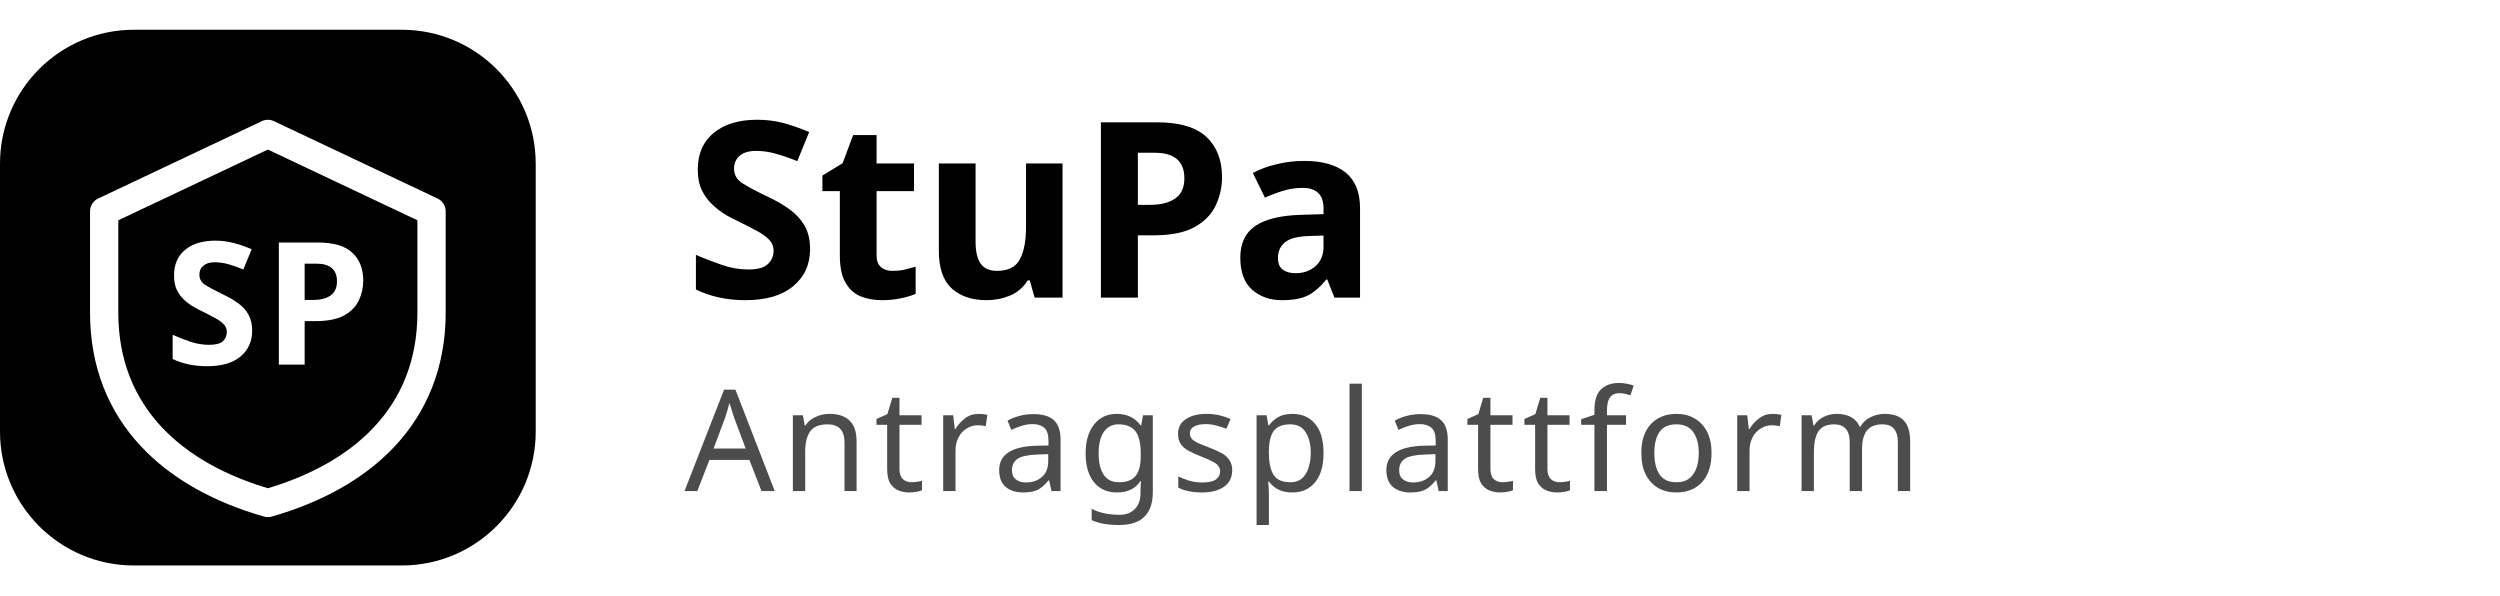
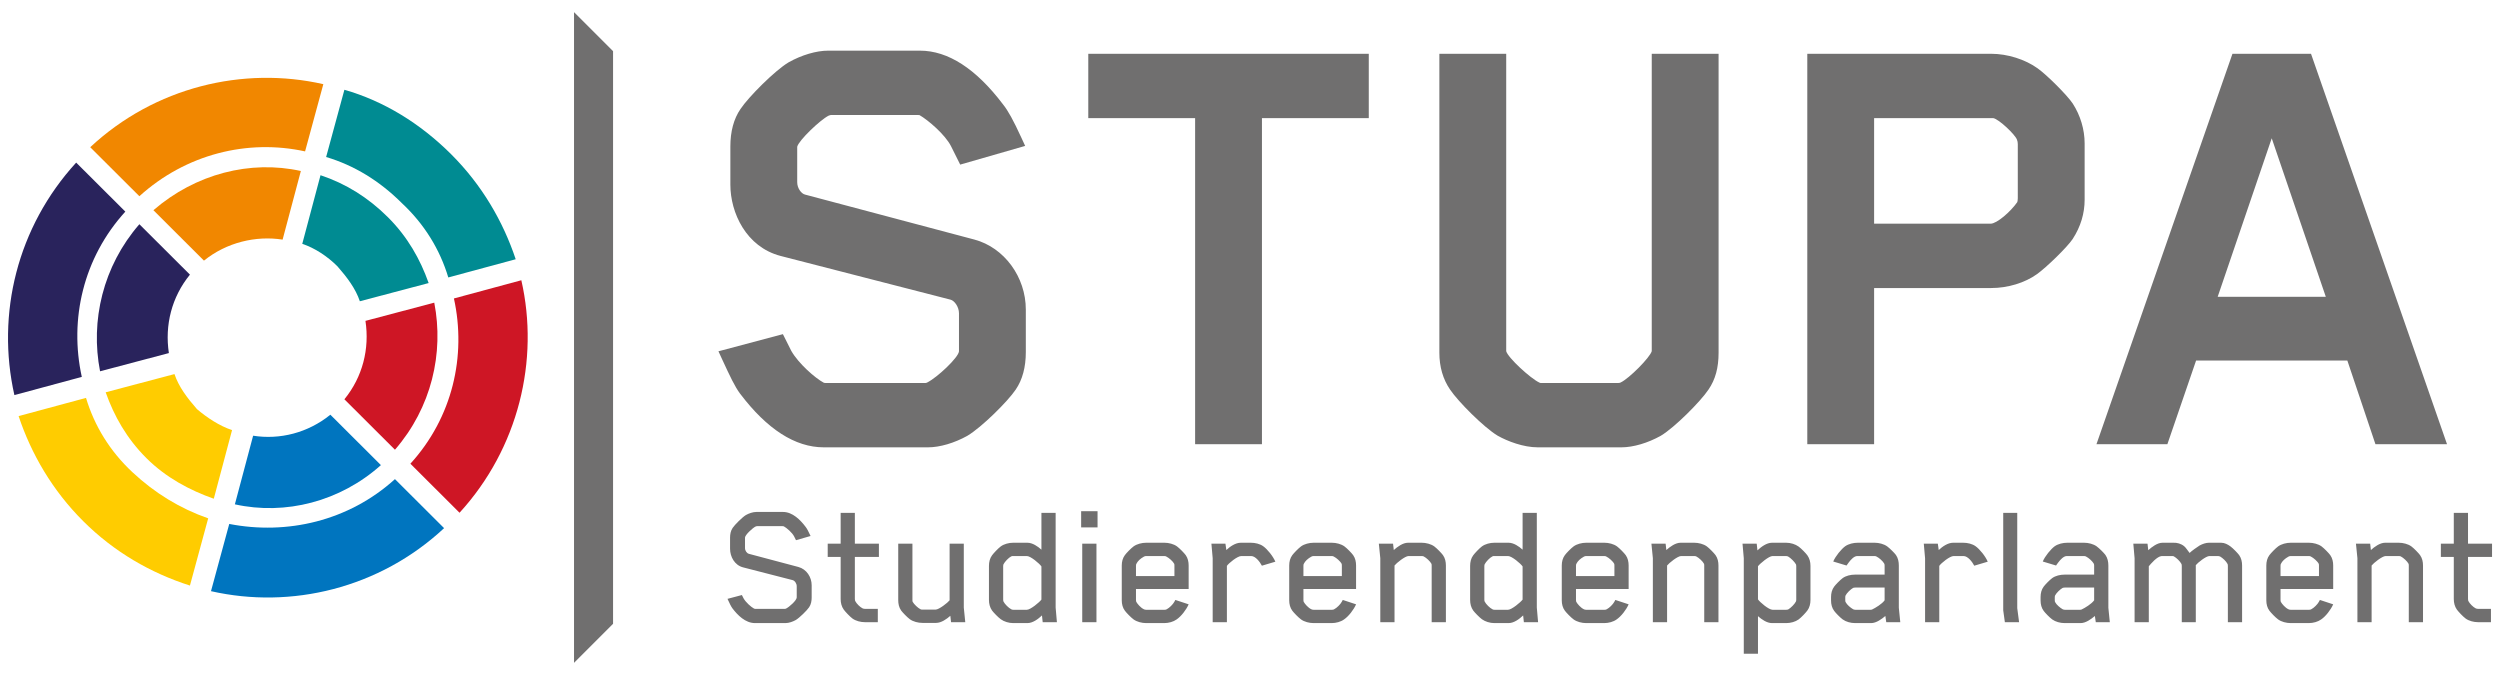
- <svg xmlns="http://www.w3.org/2000/svg" viewBox="0 0 168 40" role="img" aria-label="StuPa Antragsplattform">
-   <rect x="0" y="2" width="36" height="36" rx="9" fill="currentColor" />
-   <path d="M18 9 7 14.2v6.8c0 6.9 4.7 11 11 12.8 6.3-1.8 11-5.9 11-12.8v-6.8L18 9Z" fill="none" stroke="var(--color-bg, #fff)" stroke-width="1.9" stroke-linejoin="round" />
-   <text x="18" y="24.5" text-anchor="middle" font-family="Archivo, system-ui, sans-serif" font-size="11.5" font-weight="700" fill="var(--color-bg, #fff)" letter-spacing="0.3">SP</text>
-   <text x="46" y="20" font-family="Archivo, system-ui, sans-serif" font-size="16.5" font-weight="700" fill="currentColor" letter-spacing="-0.2">StuPa</text>
-   <text x="46" y="33" font-family="Archivo, system-ui, sans-serif" font-size="9.5" font-weight="500" fill="currentColor" opacity="0.7" letter-spacing="0.4">Antragsplattform</text>
+ <svg xmlns="http://www.w3.org/2000/svg" width="1000" height="270" viewBox="0 0 264.583 71.438" version="1.1" id="svg1">
+   <defs id="defs1">
+     <clipPath clipPathUnits="userSpaceOnUse" id="clipPath155">
+       <path d="m 58.961,783.842 h 113.386 v 29.701 H 58.961 Z" transform="translate(-95.53001,-786.3804)" id="path155" />
+     </clipPath>
+     <clipPath clipPathUnits="userSpaceOnUse" id="clipPath156">
+       <path d="m 58.961,783.842 h 113.386 v 29.701 H 58.961 Z" transform="translate(-100.9589,-793.6793)" id="path156" />
+     </clipPath>
+     <clipPath clipPathUnits="userSpaceOnUse" id="clipPath157">
+       <path d="m 58.961,783.842 h 113.386 v 29.701 H 58.961 Z" transform="translate(-84.7987,-783.8422)" id="path157" />
+     </clipPath>
+   </defs>
+   <g id="layer1" transform="translate(0,-43.65625)">
+     <path d="M 0,0 C -0.1,-0.15 -0.441,-0.482 -0.607,-0.582 -0.74,-0.657 -0.923,-0.724 -1.081,-0.724 H -2.47 c -0.441,0 -0.798,0.366 -1.031,0.674 -0.067,0.092 -0.125,0.216 -0.225,0.433 l 0.657,0.174 c 0.033,-0.066 0.075,-0.149 0.075,-0.149 0.108,-0.192 0.349,-0.4 0.474,-0.466 0.033,-0.017 0.058,-0.017 0.075,-0.017 h 1.331 c 0.024,0 0.049,0.008 0.066,0.017 0.133,0.066 0.482,0.366 0.482,0.507 v 0.507 c 0,0.133 -0.091,0.258 -0.191,0.283 l -2.262,0.582 c -0.382,0.1 -0.59,0.483 -0.59,0.849 v 0.507 c 0,0.141 0.025,0.308 0.116,0.441 0.1,0.149 0.441,0.49 0.607,0.59 0.133,0.075 0.316,0.141 0.474,0.141 h 1.223 c 0.432,0 0.79,-0.365 1.023,-0.673 C -0.1,3.593 -0.033,3.468 0.066,3.252 L -0.599,3.06 c -0.066,0.134 -0.083,0.167 -0.083,0.167 -0.091,0.183 -0.349,0.399 -0.474,0.466 0,0 -0.025,0.008 -0.058,0.008 H -2.37 C -2.403,3.701 -2.42,3.693 -2.445,3.684 -2.57,3.626 -2.927,3.302 -2.927,3.177 V 2.703 c 0,-0.125 0.083,-0.241 0.183,-0.266 L -0.491,1.838 C -0.116,1.738 0.116,1.372 0.116,1.006 V 0.441 C 0.116,0.299 0.091,0.133 0,0 M 2.087,2.295 V 0.391 C 2.087,0.333 2.096,0.299 2.104,0.283 2.162,0.166 2.32,0.008 2.437,-0.05 2.453,-0.058 2.503,-0.075 2.553,-0.075 h 0.582 v -0.607 h -0.59 c -0.2,0 -0.416,0.058 -0.566,0.166 C 1.854,-0.424 1.647,-0.2 1.58,-0.108 1.48,0.033 1.439,0.2 1.439,0.374 V 2.295 H 0.848 V 2.902 H 1.439 V 4.308 H 2.087 V 2.902 H 3.185 V 2.295 Z M 6.478,-0.682 6.445,-0.391 C 6.279,-0.541 6.029,-0.715 5.796,-0.715 H 5.173 c -0.2,0 -0.424,0.058 -0.574,0.166 C 4.474,-0.457 4.266,-0.241 4.2,-0.15 4.1,-0.008 4.067,0.158 4.067,0.324 V 2.902 H 4.715 V 0.341 c 0,-0.017 0,-0.075 0.009,-0.091 0.066,-0.117 0.241,-0.283 0.357,-0.341 0.033,-0.017 0.05,-0.017 0.1,-0.017 h 0.59 c 0.158,0 0.558,0.316 0.641,0.424 V 2.902 H 7.06 v -2.919 l 0.067,-0.665 z m 4.183,0 -0.033,0.308 c -0.166,-0.158 -0.416,-0.35 -0.665,-0.35 H 9.314 c -0.199,0 -0.416,0.067 -0.565,0.175 -0.125,0.092 -0.333,0.308 -0.4,0.399 C 8.25,-0.008 8.208,0.158 8.208,0.333 v 1.555 c 0,0.175 0.042,0.349 0.141,0.482 0.067,0.092 0.275,0.316 0.4,0.408 0.149,0.108 0.366,0.166 0.565,0.166 h 0.649 c 0.233,0 0.474,-0.166 0.64,-0.316 v 1.68 h 0.649 V -0.017 L 11.31,-0.682 Z M 10.603,1.863 C 10.52,1.988 10.112,2.337 9.938,2.337 H 9.322 c -0.049,0 -0.066,0 -0.099,-0.017 C 9.106,2.262 8.932,2.079 8.873,1.963 8.865,1.946 8.857,1.921 8.857,1.871 V 0.349 c 0,-0.05 0.008,-0.075 0.016,-0.091 0.059,-0.117 0.233,-0.291 0.35,-0.349 0.033,-0.017 0.05,-0.025 0.099,-0.025 h 0.616 c 0.166,0 0.582,0.349 0.665,0.465 z m 1.813,2.52 h 0.749 v -0.74 h -0.749 z m 0.05,-1.481 h 0.649 v -3.584 h -0.649 z m 4.308,-3.459 c -0.15,-0.108 -0.366,-0.167 -0.566,-0.167 h -0.823 c -0.2,0 -0.424,0.059 -0.574,0.167 -0.125,0.091 -0.333,0.307 -0.399,0.399 -0.1,0.133 -0.142,0.299 -0.142,0.474 v 1.588 c 0,0.175 0.042,0.341 0.142,0.474 0.066,0.092 0.274,0.308 0.399,0.4 0.15,0.108 0.374,0.166 0.574,0.166 h 0.832 c 0.199,0 0.424,-0.058 0.573,-0.166 0.125,-0.092 0.333,-0.308 0.4,-0.4 0.099,-0.141 0.133,-0.307 0.133,-0.474 V 0.832 H 14.919 V 0.333 c 0,-0.05 0.009,-0.075 0.017,-0.092 0.05,-0.091 0.199,-0.266 0.341,-0.332 0.033,-0.017 0.066,-0.025 0.108,-0.025 h 0.84 c 0.05,0 0.066,0.008 0.1,0.025 0.116,0.058 0.282,0.224 0.341,0.332 l 0.05,0.092 0.607,-0.2 c -0.108,-0.249 -0.341,-0.549 -0.549,-0.69 m -0.1,2.445 c 0,0.016 0,0.075 -0.008,0.091 -0.059,0.117 -0.242,0.275 -0.358,0.333 -0.033,0.017 -0.05,0.025 -0.1,0.025 H 15.385 C 15.36,2.337 15.31,2.329 15.285,2.312 15.119,2.221 14.994,2.104 14.936,1.979 14.928,1.971 14.919,1.938 14.919,1.888 V 1.422 h 1.755 z m 3.992,0.008 c -0.092,0.175 -0.291,0.441 -0.491,0.441 h -0.449 c -0.175,0 -0.574,-0.324 -0.657,-0.449 v -2.57 H 18.42 v 2.919 l -0.058,0.665 h 0.64 l 0.042,-0.291 c 0.166,0.158 0.416,0.333 0.657,0.333 h 0.457 c 0.2,0 0.416,-0.05 0.566,-0.158 0.191,-0.133 0.457,-0.466 0.557,-0.707 z m 3.75,-2.453 C 24.267,-0.665 24.05,-0.724 23.851,-0.724 h -0.824 c -0.199,0 -0.424,0.059 -0.573,0.167 -0.125,0.091 -0.333,0.307 -0.4,0.399 -0.099,0.133 -0.141,0.299 -0.141,0.474 v 1.588 c 0,0.175 0.042,0.341 0.141,0.474 0.067,0.092 0.275,0.308 0.4,0.4 0.149,0.108 0.374,0.166 0.573,0.166 h 0.832 c 0.2,0 0.424,-0.058 0.574,-0.166 0.125,-0.092 0.333,-0.308 0.399,-0.4 0.1,-0.141 0.133,-0.307 0.133,-0.474 V 0.832 H 22.562 V 0.333 c 0,-0.05 0.008,-0.075 0.016,-0.092 0.05,-0.091 0.2,-0.266 0.341,-0.332 0.034,-0.017 0.067,-0.025 0.108,-0.025 h 0.84 c 0.05,0 0.067,0.008 0.1,0.025 0.117,0.058 0.283,0.224 0.341,0.332 l 0.05,0.092 0.607,-0.2 c -0.108,-0.249 -0.341,-0.549 -0.549,-0.69 m -0.1,2.445 c 0,0.016 0,0.075 -0.008,0.091 C 24.25,2.096 24.067,2.254 23.95,2.312 23.917,2.329 23.901,2.337 23.851,2.337 H 23.027 C 23.002,2.337 22.953,2.329 22.928,2.312 22.761,2.221 22.637,2.104 22.578,1.979 22.57,1.971 22.562,1.938 22.562,1.888 V 1.422 h 1.754 z m 4.1,-2.57 v 2.57 c 0,0.016 0,0.075 -0.008,0.091 C 28.35,2.096 28.167,2.262 28.05,2.32 28.034,2.329 28,2.337 27.951,2.337 H 27.36 c -0.158,0 -0.557,-0.324 -0.64,-0.433 v -2.586 h -0.649 v 2.919 l -0.067,0.665 h 0.649 l 0.033,-0.291 c 0.167,0.15 0.416,0.333 0.649,0.333 h 0.624 c 0.199,0 0.424,-0.058 0.574,-0.166 0.124,-0.092 0.332,-0.308 0.399,-0.4 0.1,-0.141 0.133,-0.307 0.133,-0.474 v -2.586 z m 4.208,0 -0.033,0.308 c -0.166,-0.158 -0.416,-0.35 -0.665,-0.35 h -0.649 c -0.2,0 -0.416,0.067 -0.566,0.175 -0.124,0.092 -0.332,0.308 -0.399,0.399 -0.1,0.142 -0.141,0.308 -0.141,0.483 v 1.555 c 0,0.175 0.041,0.349 0.141,0.482 0.067,0.092 0.275,0.316 0.399,0.408 0.15,0.108 0.366,0.166 0.566,0.166 h 0.649 c 0.233,0 0.474,-0.166 0.64,-0.316 v 1.68 h 0.649 v -4.325 l 0.058,-0.665 z m -0.058,2.545 c -0.083,0.125 -0.491,0.474 -0.665,0.474 h -0.616 c -0.05,0 -0.066,0 -0.099,-0.017 C 31.069,2.262 30.894,2.079 30.836,1.963 30.828,1.946 30.82,1.921 30.82,1.871 V 0.349 c 0,-0.05 0.008,-0.075 0.016,-0.091 0.058,-0.117 0.233,-0.291 0.35,-0.349 0.033,-0.017 0.049,-0.025 0.099,-0.025 h 0.616 c 0.166,0 0.582,0.349 0.665,0.465 z m 4.291,-2.42 c -0.149,-0.108 -0.366,-0.167 -0.565,-0.167 h -0.824 c -0.199,0 -0.424,0.059 -0.573,0.167 -0.125,0.091 -0.333,0.307 -0.4,0.399 -0.099,0.133 -0.141,0.299 -0.141,0.474 v 1.588 c 0,0.175 0.042,0.341 0.141,0.474 0.067,0.092 0.275,0.308 0.4,0.4 0.149,0.108 0.374,0.166 0.573,0.166 H 36.3 c 0.2,0 0.424,-0.058 0.574,-0.166 0.125,-0.092 0.332,-0.308 0.399,-0.4 0.1,-0.141 0.133,-0.307 0.133,-0.474 V 0.832 H 35.003 V 0.333 c 0,-0.05 0.008,-0.075 0.016,-0.092 0.05,-0.091 0.2,-0.266 0.341,-0.332 0.034,-0.017 0.067,-0.025 0.108,-0.025 h 0.84 c 0.05,0 0.067,0.008 0.1,0.025 0.117,0.058 0.283,0.224 0.341,0.332 l 0.05,0.092 0.607,-0.2 c -0.108,-0.249 -0.341,-0.549 -0.549,-0.69 m -0.1,2.445 c 0,0.016 0,0.075 -0.008,0.091 -0.058,0.117 -0.241,0.275 -0.358,0.333 -0.033,0.017 -0.049,0.025 -0.099,0.025 H 35.468 C 35.443,2.337 35.394,2.329 35.369,2.312 35.202,2.221 35.077,2.104 35.019,1.979 35.011,1.971 35.003,1.938 35.003,1.888 V 1.422 h 1.754 z m 4.1,-2.57 v 2.57 c 0,0.016 0,0.075 -0.008,0.091 -0.058,0.117 -0.241,0.283 -0.358,0.341 -0.016,0.009 -0.05,0.017 -0.099,0.017 h -0.591 c -0.158,0 -0.557,-0.324 -0.64,-0.433 v -2.586 h -0.649 v 2.919 l -0.066,0.665 h 0.648 l 0.033,-0.291 c 0.167,0.15 0.416,0.333 0.649,0.333 H 40.4 c 0.199,0 0.424,-0.058 0.574,-0.166 0.124,-0.092 0.332,-0.308 0.399,-0.4 0.1,-0.141 0.133,-0.307 0.133,-0.474 v -2.586 z m 4.707,0.532 c -0.066,-0.091 -0.274,-0.316 -0.399,-0.407 -0.15,-0.108 -0.366,-0.167 -0.566,-0.167 h -0.648 c -0.233,0 -0.474,0.167 -0.641,0.317 v -1.714 h -0.648 v 4.358 l -0.058,0.665 h 0.648 l 0.033,-0.307 c 0.167,0.158 0.416,0.349 0.666,0.349 h 0.648 c 0.2,0 0.416,-0.066 0.566,-0.175 0.125,-0.091 0.333,-0.307 0.399,-0.399 0.1,-0.141 0.142,-0.307 0.142,-0.482 V 0.333 c 0,-0.175 -0.042,-0.35 -0.142,-0.483 m -0.507,2.021 c 0,0.05 -0.008,0.083 -0.017,0.092 -0.066,0.116 -0.233,0.282 -0.349,0.349 -0.025,0.008 -0.05,0.025 -0.1,0.025 h -0.615 c -0.167,0 -0.582,-0.349 -0.666,-0.466 V 0.358 c 0.084,-0.125 0.491,-0.474 0.666,-0.474 h 0.615 c 0.05,0 0.075,0.008 0.1,0.016 0.116,0.067 0.291,0.241 0.349,0.358 0.009,0.016 0.017,0.041 0.017,0.091 z m 4.108,-2.553 -0.041,0.283 c -0.167,-0.142 -0.416,-0.325 -0.649,-0.325 h -0.732 c -0.2,0 -0.416,0.059 -0.565,0.167 -0.125,0.091 -0.325,0.299 -0.391,0.391 -0.1,0.133 -0.142,0.299 -0.142,0.474 v 0.158 c 0,0.174 0.042,0.341 0.142,0.474 0.066,0.091 0.266,0.299 0.391,0.391 0.149,0.108 0.365,0.158 0.565,0.158 h 1.347 v 0.407 c 0,0.025 0,0.067 -0.025,0.108 -0.066,0.108 -0.224,0.25 -0.341,0.308 -0.033,0.017 -0.049,0.025 -0.099,0.025 h -0.782 c -0.15,0 -0.3,-0.175 -0.383,-0.283 -0.041,-0.05 -0.108,-0.15 -0.108,-0.15 l -0.607,0.183 c 0.1,0.242 0.374,0.574 0.549,0.699 0.158,0.108 0.374,0.158 0.574,0.158 h 0.765 c 0.199,0 0.424,-0.058 0.574,-0.166 0.124,-0.092 0.332,-0.3 0.399,-0.391 0.1,-0.142 0.133,-0.316 0.133,-0.483 v -1.929 l 0.066,-0.657 z M 49.09,0.898 H 47.751 C 47.701,0.898 47.676,0.89 47.652,0.882 47.535,0.815 47.369,0.657 47.311,0.541 47.302,0.524 47.294,0.507 47.294,0.457 V 0.316 c 0,-0.05 0.008,-0.066 0.017,-0.083 0.058,-0.117 0.224,-0.258 0.341,-0.324 0.024,-0.009 0.049,-0.025 0.099,-0.025 h 0.699 c 0.033,0 0.058,0.008 0.075,0.016 0.141,0.067 0.449,0.25 0.565,0.416 z m 4.092,0.998 C 53.09,2.071 52.891,2.337 52.691,2.337 h -0.449 c -0.175,0 -0.574,-0.324 -0.657,-0.449 v -2.57 h -0.648 v 2.919 l -0.059,0.665 h 0.641 L 51.56,2.611 c 0.167,0.158 0.416,0.333 0.657,0.333 h 0.458 c 0.199,0 0.415,-0.05 0.565,-0.158 0.191,-0.133 0.457,-0.466 0.557,-0.707 z m 1.397,-2.578 -0.075,0.541 v 4.449 h 0.64 v -4.35 l 0.084,-0.64 z m 4.15,0 -0.042,0.283 c -0.166,-0.142 -0.416,-0.325 -0.649,-0.325 h -0.731 c -0.2,0 -0.416,0.059 -0.566,0.167 -0.125,0.091 -0.324,0.299 -0.391,0.391 -0.1,0.133 -0.141,0.299 -0.141,0.474 v 0.158 c 0,0.174 0.041,0.341 0.141,0.474 0.067,0.091 0.266,0.299 0.391,0.391 0.15,0.108 0.366,0.158 0.566,0.158 h 1.347 v 0.407 c 0,0.025 0,0.067 -0.025,0.108 -0.067,0.108 -0.225,0.25 -0.341,0.308 -0.033,0.017 -0.05,0.025 -0.1,0.025 h -0.782 c -0.149,0 -0.299,-0.175 -0.382,-0.283 -0.042,-0.05 -0.108,-0.15 -0.108,-0.15 l -0.607,0.183 c 0.099,0.242 0.374,0.574 0.548,0.699 0.159,0.108 0.375,0.158 0.574,0.158 h 0.765 c 0.2,0 0.425,-0.058 0.574,-0.166 0.125,-0.092 0.333,-0.3 0.399,-0.391 0.1,-0.142 0.134,-0.316 0.134,-0.483 v -1.929 l 0.066,-0.657 z m -0.075,1.58 h -1.339 c -0.05,0 -0.075,-0.008 -0.1,-0.016 C 57.099,0.815 56.932,0.657 56.874,0.541 56.866,0.524 56.857,0.507 56.857,0.457 V 0.316 c 0,-0.05 0.009,-0.066 0.017,-0.083 0.058,-0.117 0.225,-0.258 0.341,-0.324 0.025,-0.009 0.05,-0.025 0.1,-0.025 h 0.698 c 0.034,0 0.059,0.008 0.075,0.016 0.142,0.067 0.449,0.25 0.566,0.416 z m 6.104,-1.58 v 2.57 c 0,0.05 -0.008,0.075 -0.017,0.091 -0.058,0.117 -0.216,0.266 -0.332,0.333 -0.025,0.017 -0.084,0.025 -0.117,0.025 h -0.374 c -0.158,0 -0.541,-0.308 -0.624,-0.416 V 1.904 -0.682 h -0.64 v 2.57 c 0,0.05 -0.008,0.075 -0.017,0.091 C 62.579,2.096 62.413,2.254 62.296,2.32 62.271,2.337 62.213,2.337 62.18,2.337 H 61.797 61.739 C 61.523,2.32 61.24,1.979 61.149,1.871 V -0.682 H 60.5 v 2.919 l -0.058,0.665 h 0.648 l 0.034,-0.299 c 0.166,0.15 0.416,0.341 0.648,0.341 h 0.499 c 0.167,0.008 0.35,-0.042 0.491,-0.158 0.091,-0.075 0.158,-0.2 0.249,-0.308 0.109,0.108 0.333,0.258 0.458,0.341 0.141,0.075 0.291,0.125 0.424,0.125 h 0.557 c 0.158,0 0.3,-0.075 0.424,-0.166 0.125,-0.092 0.333,-0.308 0.4,-0.4 0.099,-0.141 0.133,-0.307 0.133,-0.474 v -2.586 z m 4.258,0.125 C 68.866,-0.665 68.65,-0.724 68.45,-0.724 h -0.823 c -0.2,0 -0.424,0.059 -0.574,0.167 -0.125,0.091 -0.332,0.307 -0.399,0.399 -0.1,0.133 -0.141,0.299 -0.141,0.474 v 1.588 c 0,0.175 0.041,0.341 0.141,0.474 0.067,0.092 0.274,0.308 0.399,0.4 0.15,0.108 0.374,0.166 0.574,0.166 h 0.832 c 0.199,0 0.424,-0.058 0.574,-0.166 0.124,-0.092 0.332,-0.308 0.399,-0.4 0.099,-0.141 0.133,-0.307 0.133,-0.474 V 0.832 H 67.161 V 0.333 c 0,-0.05 0.009,-0.075 0.017,-0.092 0.05,-0.091 0.2,-0.266 0.341,-0.332 0.033,-0.017 0.066,-0.025 0.108,-0.025 h 0.84 c 0.05,0 0.067,0.008 0.1,0.025 0.116,0.058 0.283,0.224 0.341,0.332 l 0.05,0.092 0.607,-0.2 c -0.108,-0.249 -0.341,-0.549 -0.549,-0.69 m -0.1,2.445 c 0,0.016 0,0.075 -0.008,0.091 -0.058,0.117 -0.241,0.275 -0.358,0.333 -0.033,0.017 -0.05,0.025 -0.1,0.025 h -0.823 c -0.025,0 -0.075,-0.008 -0.1,-0.025 C 67.361,2.221 67.236,2.104 67.178,1.979 67.17,1.971 67.161,1.938 67.161,1.888 V 1.422 h 1.755 z m 4.1,-2.57 v 2.57 c 0,0.016 0,0.075 -0.008,0.091 -0.059,0.117 -0.242,0.283 -0.358,0.341 -0.017,0.009 -0.05,0.017 -0.1,0.017 h -0.59 c -0.158,0 -0.557,-0.324 -0.641,-0.433 v -2.586 h -0.648 v 2.919 l -0.067,0.665 h 0.649 l 0.033,-0.291 c 0.166,0.15 0.416,0.333 0.649,0.333 h 0.623 c 0.2,0 0.425,-0.058 0.574,-0.166 0.125,-0.092 0.333,-0.308 0.399,-0.4 0.1,-0.141 0.134,-0.307 0.134,-0.474 v -2.586 z m 2.703,2.977 V 0.391 c 0,-0.058 0.008,-0.092 0.016,-0.108 0.059,-0.117 0.216,-0.275 0.333,-0.333 0.017,-0.008 0.066,-0.025 0.116,-0.025 h 0.582 v -0.607 h -0.59 c -0.2,0 -0.416,0.058 -0.565,0.166 -0.125,0.092 -0.333,0.316 -0.4,0.408 C 75.112,0.033 75.07,0.2 75.07,0.374 v 1.921 h -0.59 v 0.607 h 0.59 v 1.406 h 0.649 V 2.902 h 1.097 V 2.295 Z" style="fill:#706f6f;fill-opacity:1;fill-rule:nonzero;stroke:none" transform="matrix(2.318655,0,0,-2.318655,85.63223,107.9227)" clip-path="url(#clipPath155)" id="path226" />
+     <path d="m 0,0 h -4.762 c -1.304,0 -2.589,0.825 -3.819,2.451 l -0.005,0.005 c -0.243,0.335 -0.443,0.76 -0.805,1.543 l -0.177,0.385 2.942,0.782 0.383,-0.764 c 0.33,-0.579 1.089,-1.241 1.473,-1.448 0.037,-0.017 0.055,-0.017 0.094,-0.017 h 4.562 c 0.014,0 0.045,0.007 0.069,0.019 0.464,0.232 1.427,1.137 1.456,1.424 v 1.736 c 0,0.297 -0.207,0.579 -0.385,0.624 l -7.758,1.996 c -1.575,0.411 -2.292,1.975 -2.292,3.254 v 1.739 c 0,0.691 0.155,1.267 0.462,1.713 0.371,0.557 1.569,1.755 2.191,2.128 l 0.009,0.005 c 0.59,0.332 1.263,0.531 1.8,0.531 h 4.191 c 1.284,0 2.559,-0.824 3.789,-2.448 0.238,-0.298 0.466,-0.712 0.84,-1.523 L 4.432,13.758 1.467,12.905 1.05,13.741 c -0.269,0.537 -1.06,1.205 -1.439,1.422 -0.016,0.003 -0.04,0.006 -0.067,0.006 h -3.963 c -0.034,0 -0.043,-0.004 -0.096,-0.022 -0.009,-0.003 -0.017,-0.006 -0.026,-0.009 -0.383,-0.192 -1.367,-1.131 -1.432,-1.419 v -1.615 c 0,-0.282 0.188,-0.525 0.357,-0.567 L 2.116,9.483 C 3.476,9.12 4.462,7.776 4.462,6.287 V 4.348 C 4.462,3.658 4.307,3.083 4.002,2.637 3.639,2.094 2.445,0.917 1.809,0.536 L 1.8,0.53 C 1.209,0.198 0.537,0 0,0 M 15.24,0.143 H 12.189 V 15.026 H 7.313 v 2.937 H 20.116 V 15.026 H 15.24 Z M 31.649,0 h -3.82 C 27.176,0 26.456,0.274 26,0.53 l -0.009,0.006 c -0.614,0.368 -1.797,1.55 -2.166,2.103 -0.322,0.469 -0.487,1.036 -0.487,1.681 v 13.643 h 3.051 V 4.389 C 26.464,4.093 27.5,3.144 27.894,2.96 l 0.008,-0.004 c 0.039,-0.019 0.039,-0.019 0.069,-0.019 h 3.536 c 0.048,0 0.079,0.01 0.097,0.019 l 0.009,0.004 c 0.388,0.181 1.345,1.148 1.419,1.43 v 13.573 h 3.051 V 4.32 c 0,-0.69 -0.146,-1.225 -0.46,-1.683 C 35.252,2.083 34.072,0.904 33.458,0.536 L 33.449,0.53 C 32.859,0.198 32.186,0 31.649,0 m 11.533,0.143 h -3.05 v 17.82 h 8.397 c 0.738,0 1.55,-0.255 2.119,-0.666 0.434,-0.311 1.347,-1.225 1.599,-1.603 0.352,-0.544 0.544,-1.19 0.544,-1.822 v -2.567 c 0,-0.632 -0.182,-1.234 -0.542,-1.79 L 52.247,9.511 C 51.987,9.122 51.04,8.209 50.618,7.907 50.066,7.509 49.285,7.271 48.529,7.271 h -5.347 z m 0,10.065 H 48.5 c 0.282,0 0.912,0.547 1.215,0.982 0.007,0.014 0.025,0.079 0.025,0.172 v 2.481 c 0,0.085 -0.013,0.126 -0.038,0.201 -0.079,0.229 -0.826,0.938 -1.08,0.982 h -5.44 z M 69.332,0.143 h -3.267 l -1.283,3.82 h -6.903 l -1.311,-3.82 h -3.237 l 6.207,17.82 h 3.586 z M 58.864,6.872 h 4.935 l -2.468,7.235 z" style="fill:#706f6f;fill-opacity:1;fill-rule:nonzero;stroke:none" transform="matrix(2.318655,0,0,-2.318655,98.21997,90.99908)" clip-path="url(#clipPath156)" id="path227" />
+     <path d="M 0,0 V 0 29.701 C 0.696,29.005 1.086,28.615 1.782,27.919 V 1.782 C 1.086,1.086 0.696,0.696 0,0" style="fill:#706f6f;fill-opacity:1;fill-rule:nonzero;stroke:none" transform="matrix(2.318655,0,0,-2.318655,60.75005,113.8079)" clip-path="url(#clipPath157)" id="path228" />
+     <path class="st3" d="M 13.263,66.053 C 8.805,70.945 7.319,77.467 8.656,83.544 l -7.134,1.927 c -1.932,-8.597 0.297,-17.787 6.539,-24.606 z" id="path8" style="fill:#29235c;stroke-width:1.484;stroke-dasharray:none" />
+     <path class="st4" d="m 34.218,52.564 -1.932,7.115 C 26.193,58.345 19.654,59.976 14.749,64.423 L 9.548,59.235 C 16.384,52.861 25.747,50.638 34.218,52.564 Z" id="path9" style="fill:#f18700;stroke-width:1.484;stroke-dasharray:none" />
+     <path class="st5" d="m 47.742,59.976 c 3.27,3.261 5.499,7.115 6.836,11.117 l -7.134,1.927 c -0.892,-2.965 -2.526,-5.633 -4.904,-7.856 -2.378,-2.372 -5.053,-4.002 -8.025,-4.891 v 0 l 1.932,-7.115 c 4.161,1.186 8.025,3.557 11.295,6.818 z" id="path10" style="fill:#008b92;stroke-width:1.484;stroke-dasharray:none" />
+     <path class="st6" d="m 55.173,73.316 c 1.932,8.449 -0.297,17.787 -6.539,24.606 l -5.202,-5.188 c 4.459,-4.891 5.945,-11.413 4.607,-17.491 z" id="path11" style="fill:#ce1625;stroke-width:1.484;stroke-dasharray:none" />
+     <path class="st7" d="m 46.999,99.552 c -6.836,6.374 -16.199,8.597 -24.67,6.67 l 1.932,-7.115 c 6.093,1.186 12.632,-0.296 17.537,-4.743 z" id="path12" style="fill:#0075bf;stroke-width:1.484;stroke-dasharray:none" />
+     <path class="st8" d="m 22.032,98.515 v 0 l -1.932,7.115 C 15.938,104.296 12.074,102.072 8.805,98.811 5.535,95.55 3.306,91.696 1.968,87.694 l 7.134,-1.927 c 0.892,2.965 2.526,5.633 4.904,7.856 2.378,2.223 5.053,3.854 8.025,4.891 z" id="path13" style="fill:#ffcc00;stroke-width:1.484;stroke-dasharray:none" />
+     <path class="st3" d="m 20.1,72.723 c -1.932,2.372 -2.675,5.336 -2.229,8.301 l -7.282,1.927 C 9.548,77.615 10.885,71.834 14.749,67.387 Z" id="path14" style="fill:#29235c;stroke-width:1.484;stroke-dasharray:none" />
+     <path class="st8" d="m 24.558,89.176 -1.932,7.263 C 20.1,95.55 17.573,94.216 15.493,92.141 13.412,90.066 12.074,87.694 11.183,85.174 l 7.282,-1.927 c 0.446,1.334 1.338,2.52 2.378,3.706 1.04,0.889 2.378,1.779 3.715,2.223 z" id="path15" style="fill:#ffcc00;stroke-width:1.484;stroke-dasharray:none" />
+     <path class="st7" d="m 40.312,92.882 c -4.31,3.854 -10.106,5.336 -15.456,4.15 l 1.932,-7.263 v 0 c 2.824,0.445 5.796,-0.296 8.174,-2.223 z" id="path16" style="fill:#0075bf;stroke-width:1.484;stroke-dasharray:none" />
+     <path class="st6" d="m 45.959,75.688 c 1.04,5.336 -0.297,11.117 -4.161,15.564 L 36.448,85.915 c 1.932,-2.372 2.675,-5.336 2.229,-8.301 z" id="path17" style="fill:#ce1625;stroke-width:1.484;stroke-dasharray:none" />
+     <path class="st5" d="m 41.055,66.646 c 2.081,2.075 3.418,4.447 4.31,6.967 l -7.282,1.927 C 37.637,74.206 36.745,73.02 35.704,71.834 34.664,70.796 33.327,69.907 31.989,69.462 l 1.932,-7.263 c 2.675,0.889 5.053,2.372 7.134,4.447 z" id="path18" style="fill:#008b92;stroke-width:1.484;stroke-dasharray:none" />
+     <path class="st4" d="m 31.84,61.754 -1.932,7.263 c -2.824,-0.445 -5.945,0.296 -8.323,2.223 l -5.35,-5.336 c 4.459,-3.854 10.255,-5.336 15.605,-4.15 z" id="path19" style="fill:#f18700;stroke-width:1.484;stroke-dasharray:none" />
+   </g>
</svg>
